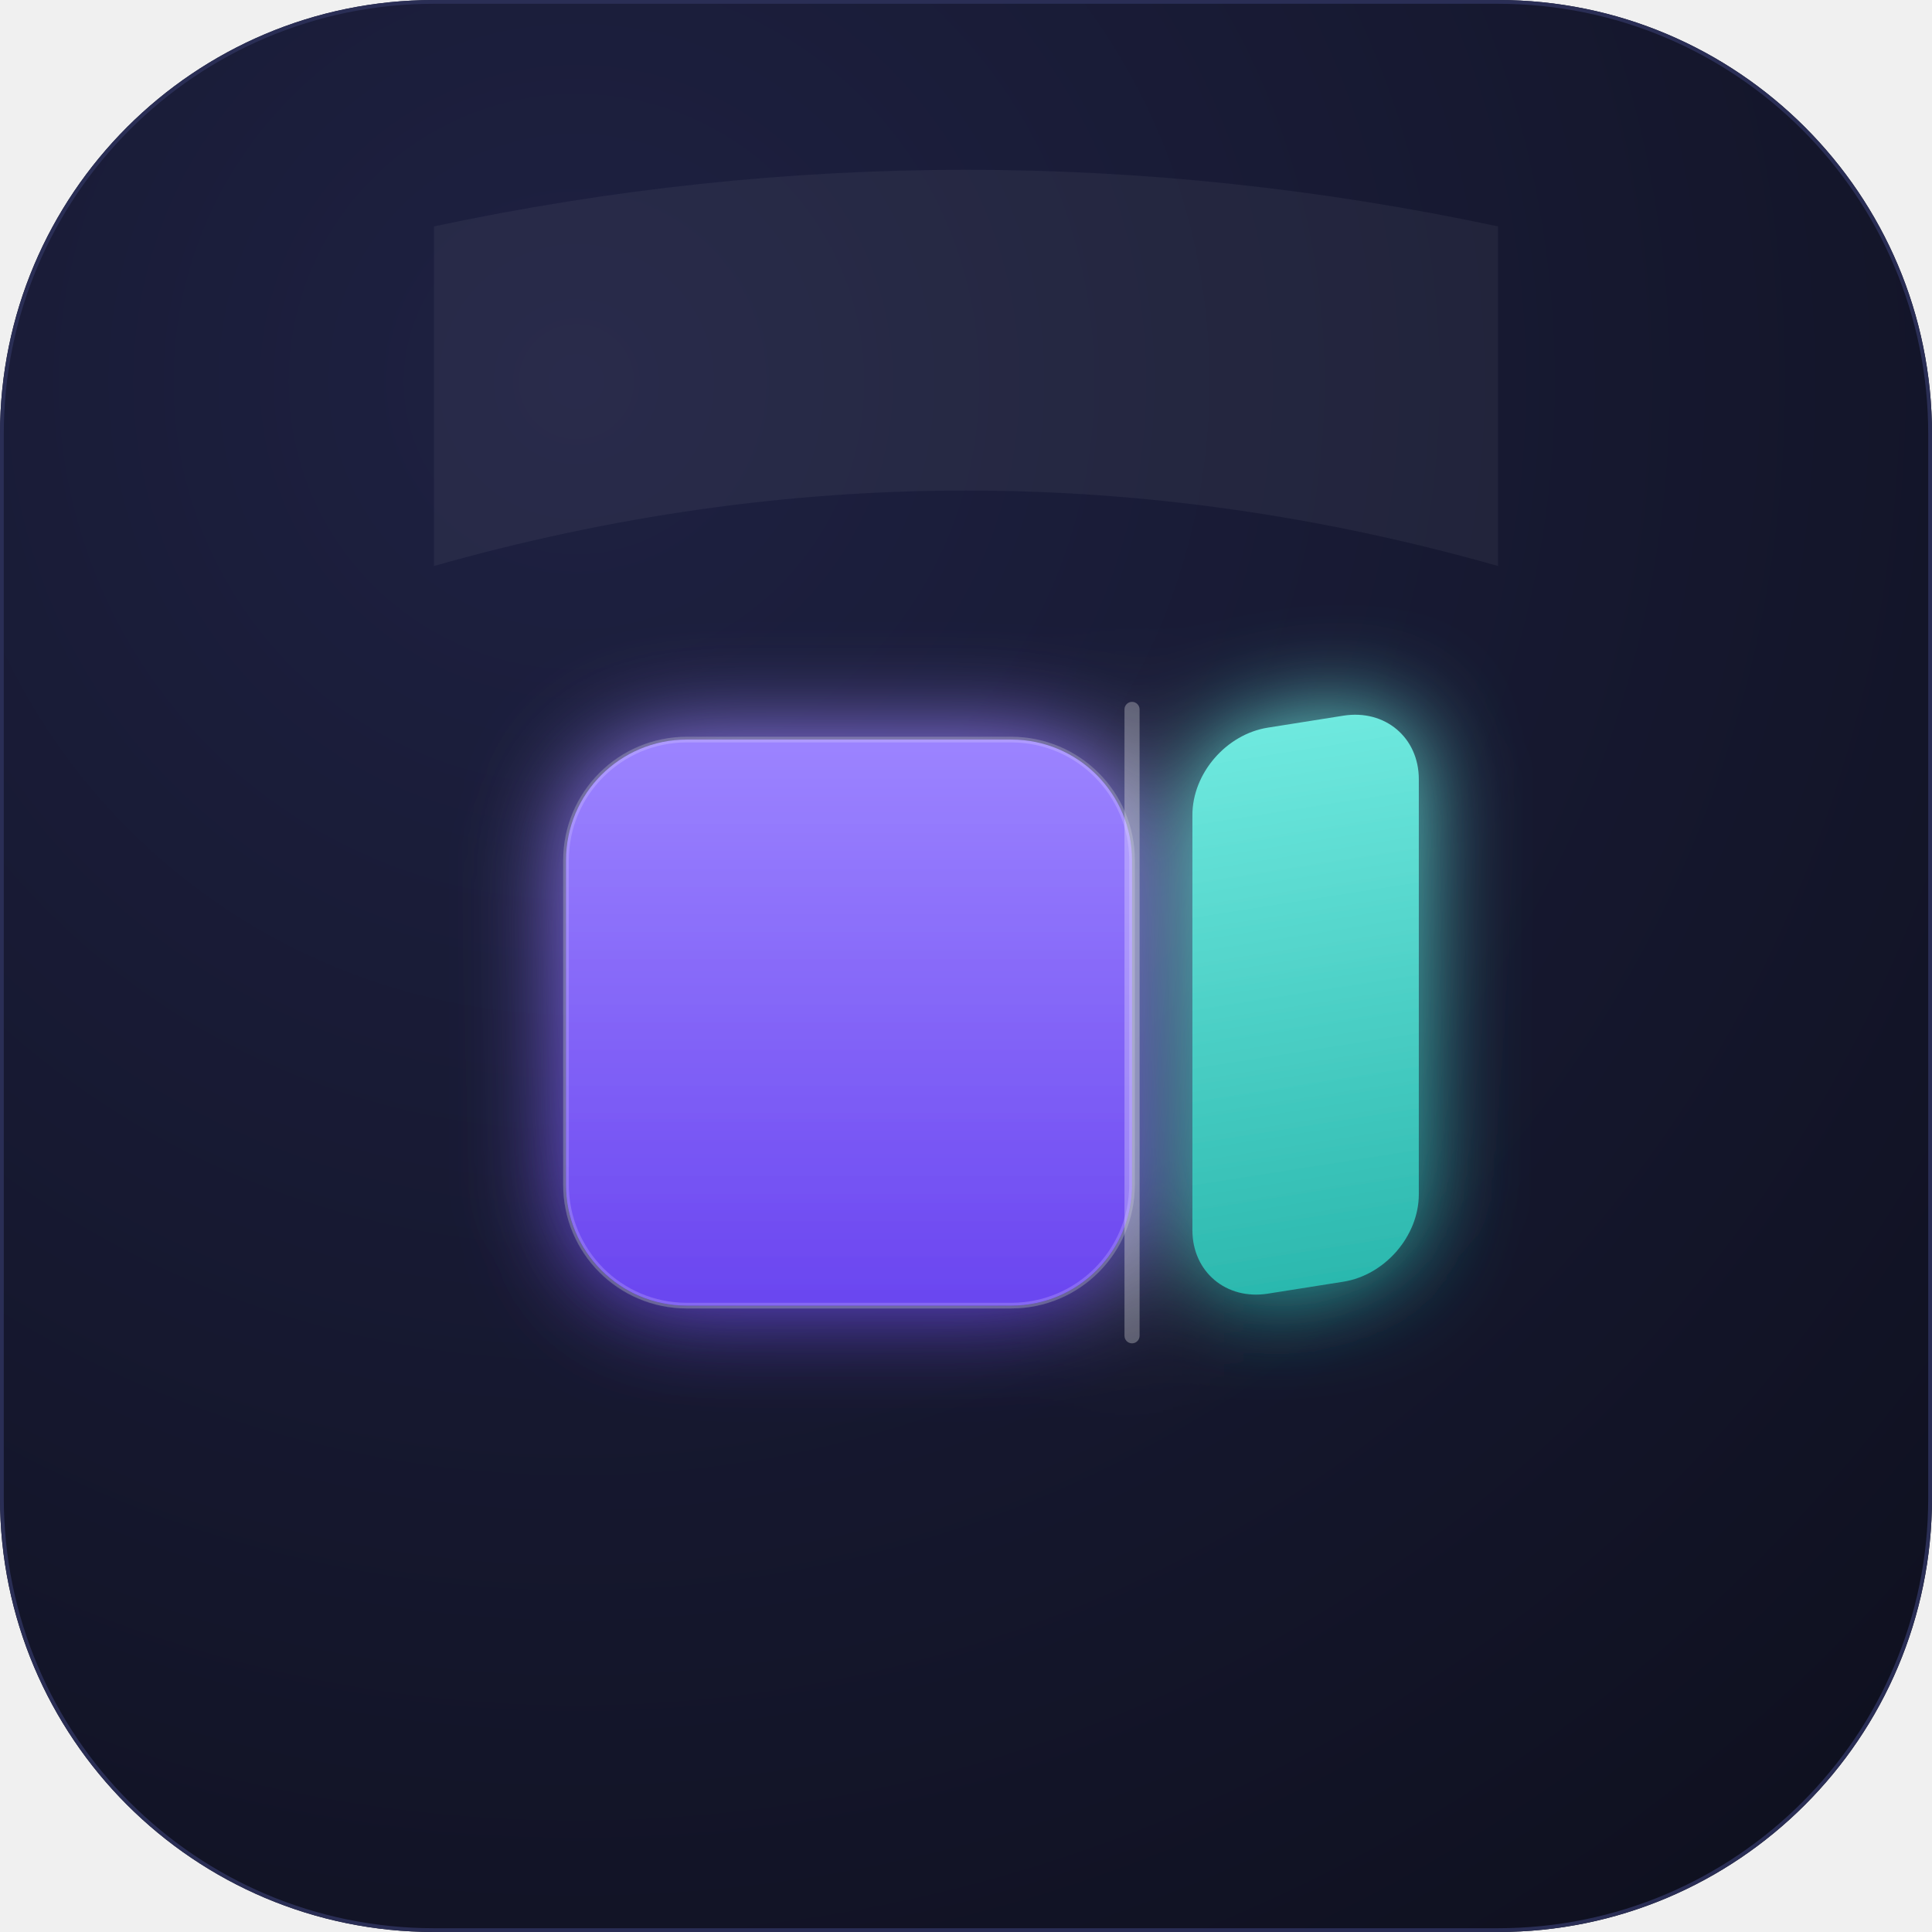
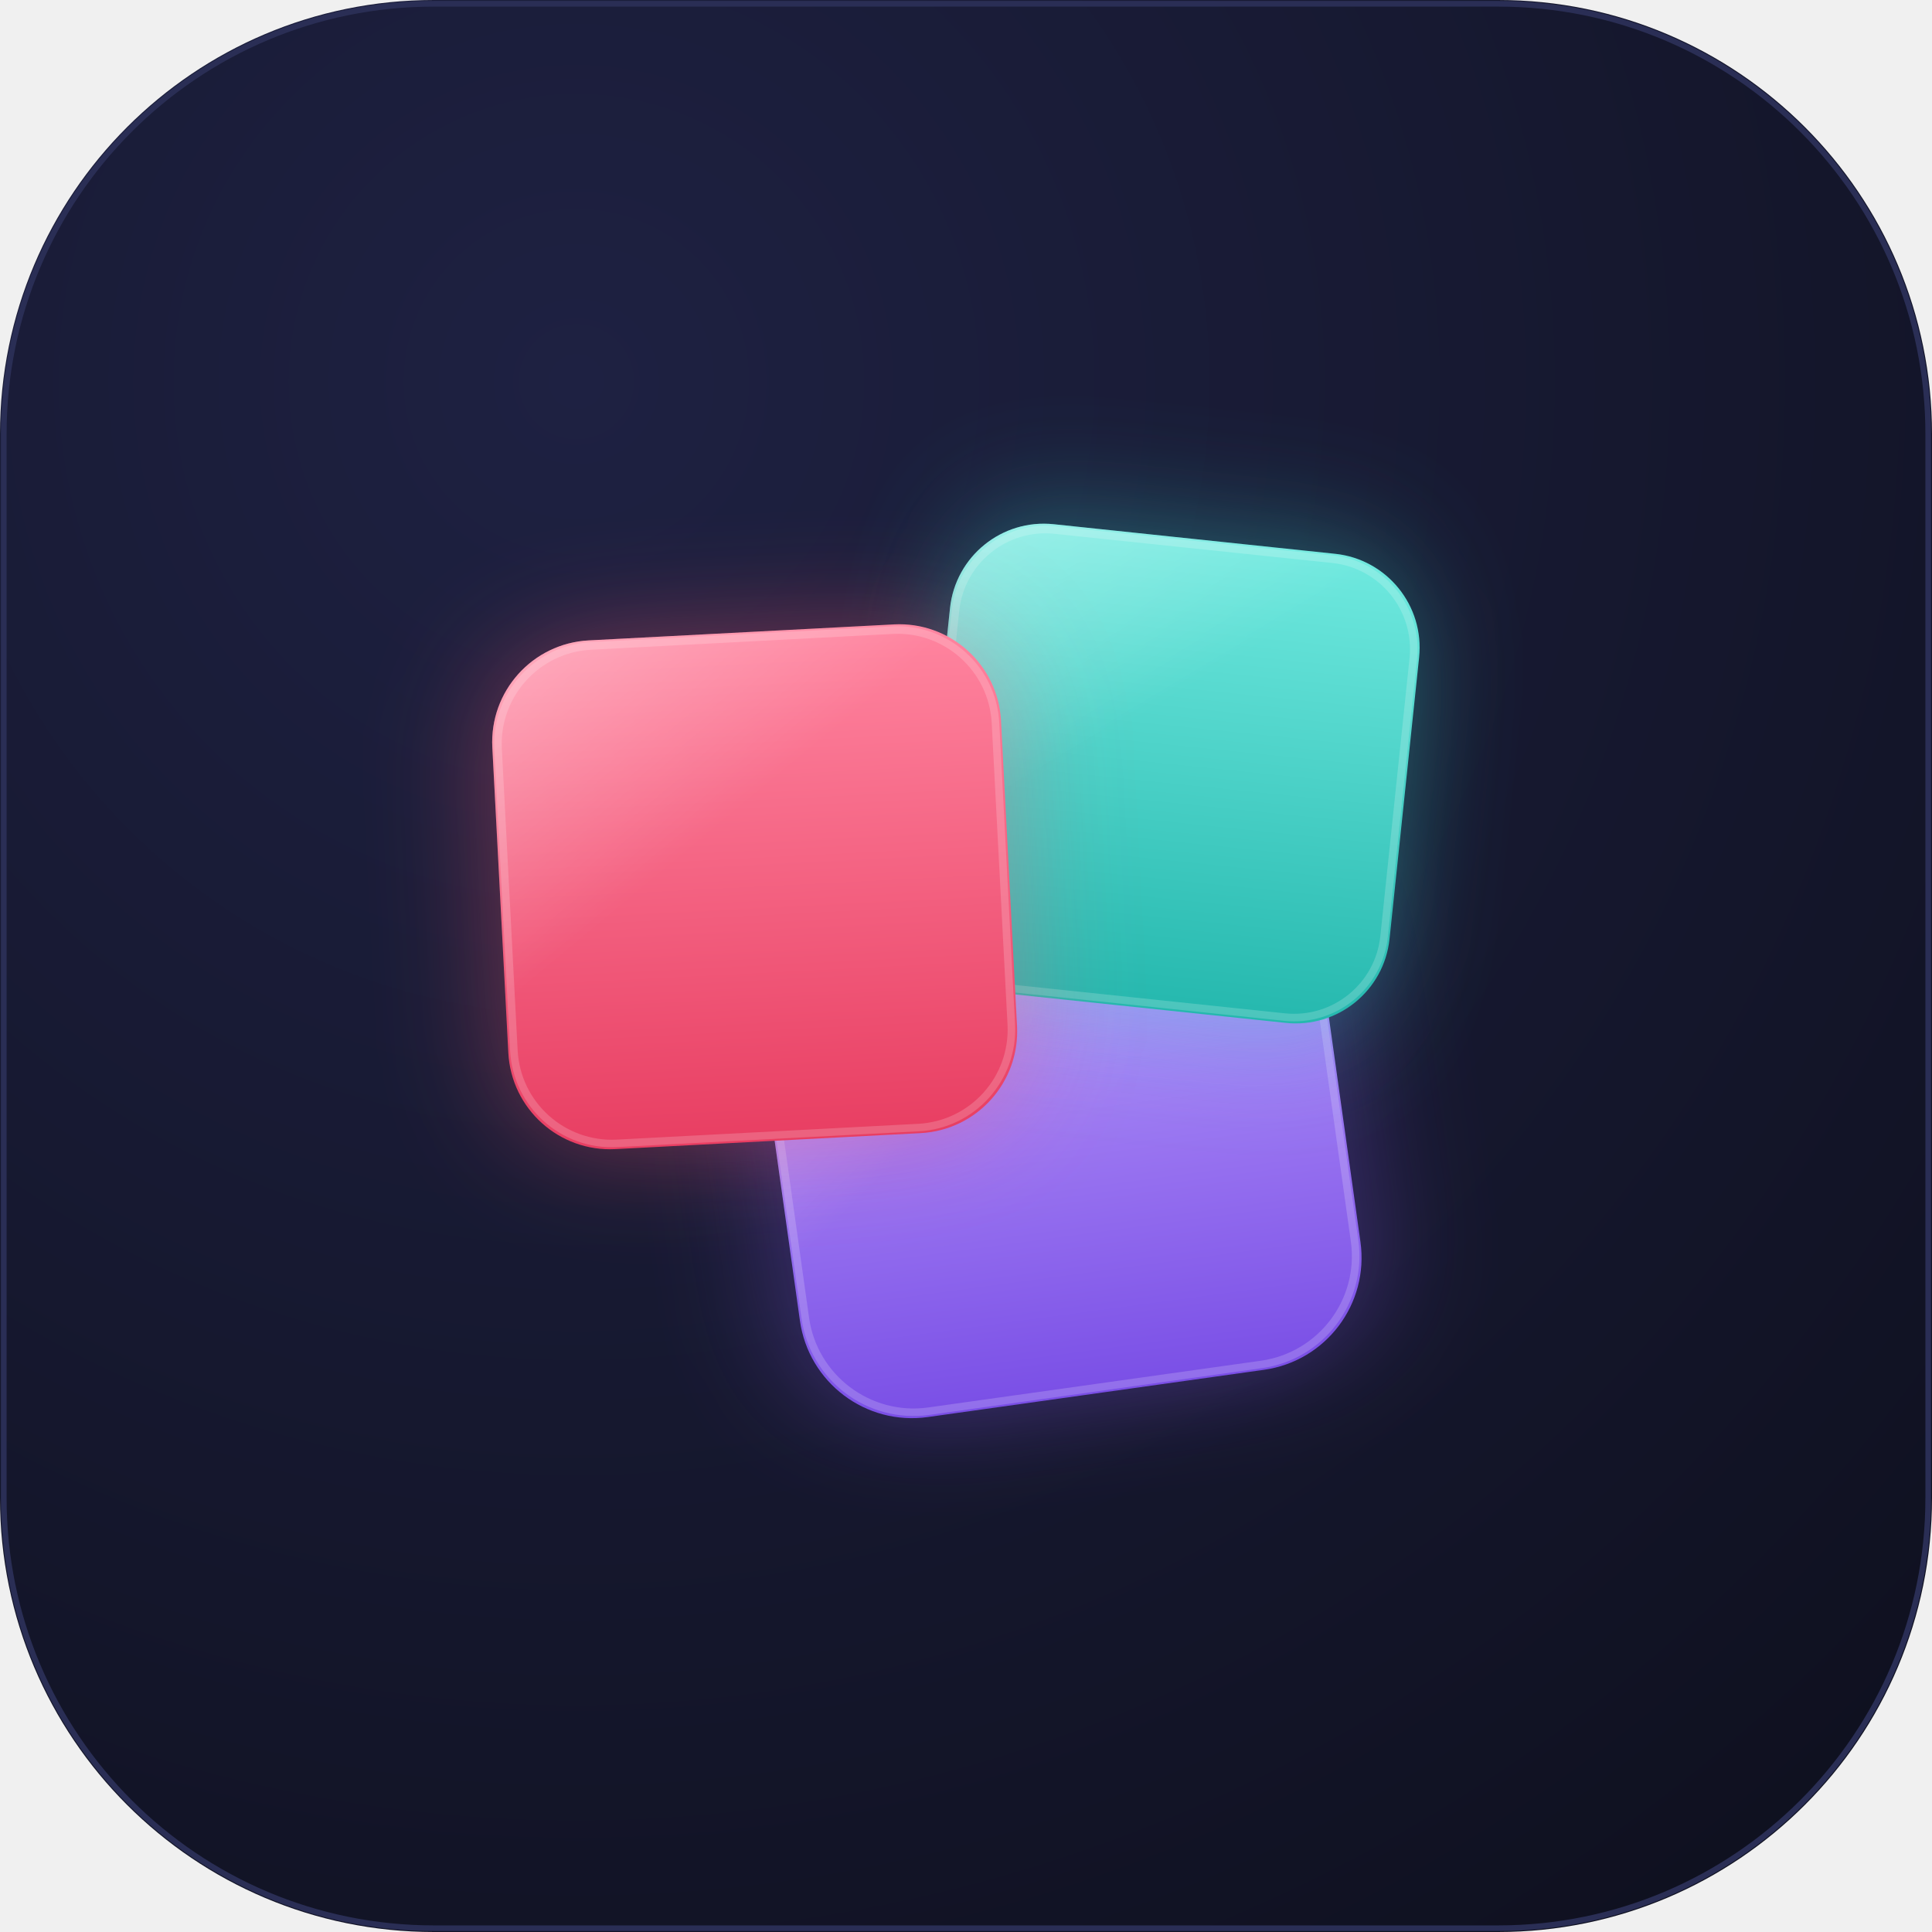
<svg xmlns="http://www.w3.org/2000/svg" width="1024" height="1024" viewBox="0 0 1024 1024">
  <defs>
    <radialGradient id="bg" cx="30%" cy="20%" r="130%">
      <stop offset="0" stop-color="#1E2142" />
      <stop offset="1" stop-color="#0A0B14" />
    </radialGradient>
-     <linearGradient id="pane" x1="0" y1="0" x2="0" y2="1">
-       <stop offset="0" stop-color="#9C84FF" />
-       <stop offset="1" stop-color="#6A45F0" />
+     <linearGradient id="gloss" x1="0" y1="0" x2="0.75" y2="1">
+       <stop offset="0" stop-color="#fff" stop-opacity="0.34" />
+       <stop offset="0.45" stop-color="#fff" stop-opacity="0" />
    </linearGradient>
-     <linearGradient id="teal" x1="0" y1="0" x2="0" y2="1">
+     <filter id="glow" x="-60%" y="-60%" width="220%" height="220%">
+       <feGaussianBlur stdDeviation="30" />
+     </filter>
+     <linearGradient id="g_violet" x1="0" y1="0" x2="0" y2="1">
+       <stop offset="0" stop-color="#C3A6FF" />
+       <stop offset="1" stop-color="#7A4FE6" />
+     </linearGradient>
+     <linearGradient id="g_coral" x1="0" y1="0" x2="0" y2="1">
+       <stop offset="0" stop-color="#FF85A0" />
+       <stop offset="1" stop-color="#E83E62" />
+     </linearGradient>
+     <linearGradient id="g_teal" x1="0" y1="0" x2="0" y2="1">
      <stop offset="0" stop-color="#6FE9DF" />
-       <stop offset="1" stop-color="#2BB8AE" />
+       <stop offset="1" stop-color="#25B8AE" />
    </linearGradient>
-     <filter id="glow" x="-40%" y="-40%" width="180%" height="180%">
-       <feGaussianBlur stdDeviation="26" result="b" />
-       <feMerge>
-         <feMergeNode in="b" />
-         <feMergeNode in="SourceGraphic" />
-       </feMerge>
-     </filter>
  </defs>
  <rect width="1024" height="1024" rx="230" fill="url(#bg)" />
-   <rect x="1" y="1" width="1022" height="1022" rx="229" fill="none" stroke="#2A2E55" stroke-width="2" />
-   <g filter="url(#glow)">
-     <rect x="300" y="392" width="300" height="300" rx="64" fill="url(#pane)" />
-     <rect x="300" y="392" width="300" height="300" rx="64" fill="none" stroke="rgba(255,255,255,0.18)" stroke-width="3" />
-     <g transform="translate(632 392)">
-       <rect width="120" height="300" rx="40" fill="url(#teal)" transform="skewY(-9)" />
-     </g>
-     <rect x="596" y="372" width="8" height="340" rx="4" fill="rgba(255,255,255,0.28)" />
+   <rect x="2" y="2" width="1020" height="1020" rx="228" fill="none" stroke="#2A2E55" stroke-width="3" />
+   <g transform="rotate(-8 560 590)">
+     <rect x="410" y="440" width="300" height="300" rx="60" fill="#8A5CF0" opacity="0.4" filter="url(#glow)" />
+     <rect x="410" y="440" width="300" height="300" rx="60" fill="url(#g_violet)" />
+     <rect x="410" y="440" width="300" height="300" rx="60" fill="url(#gloss)" />
+     <rect x="413" y="443" width="294" height="294" rx="58" fill="none" stroke="#fff" stroke-opacity="0.18" stroke-width="4" />
  </g>
-   <path d="M230 120 Q512 60 794 120 L794 300 Q512 220 230 300 Z" fill="rgba(255,255,255,0.05)" />
+   <g transform="rotate(6 620 410)">
+     <rect x="495" y="285" width="250" height="250" rx="50" fill="#3CDCD2" opacity="0.4" filter="url(#glow)" />
+     <rect x="495" y="285" width="250" height="250" rx="50" fill="url(#g_teal)" />
+     <rect x="495" y="285" width="250" height="250" rx="50" fill="url(#gloss)" />
+     <rect x="498" y="288" width="244" height="244" rx="48" fill="none" stroke="#fff" stroke-opacity="0.18" stroke-width="4" />
+   </g>
+   <g transform="rotate(-3 400 470)">
+     <rect x="265" y="335" width="270" height="270" rx="54" fill="#FF5A78" opacity="0.4" filter="url(#glow)" />
+     <rect x="265" y="335" width="270" height="270" rx="54" fill="url(#g_coral)" />
+     <rect x="265" y="335" width="270" height="270" rx="54" fill="url(#gloss)" />
+     <rect x="268" y="338" width="264" height="264" rx="52" fill="none" stroke="#fff" stroke-opacity="0.18" stroke-width="4" />
+   </g>
</svg>
